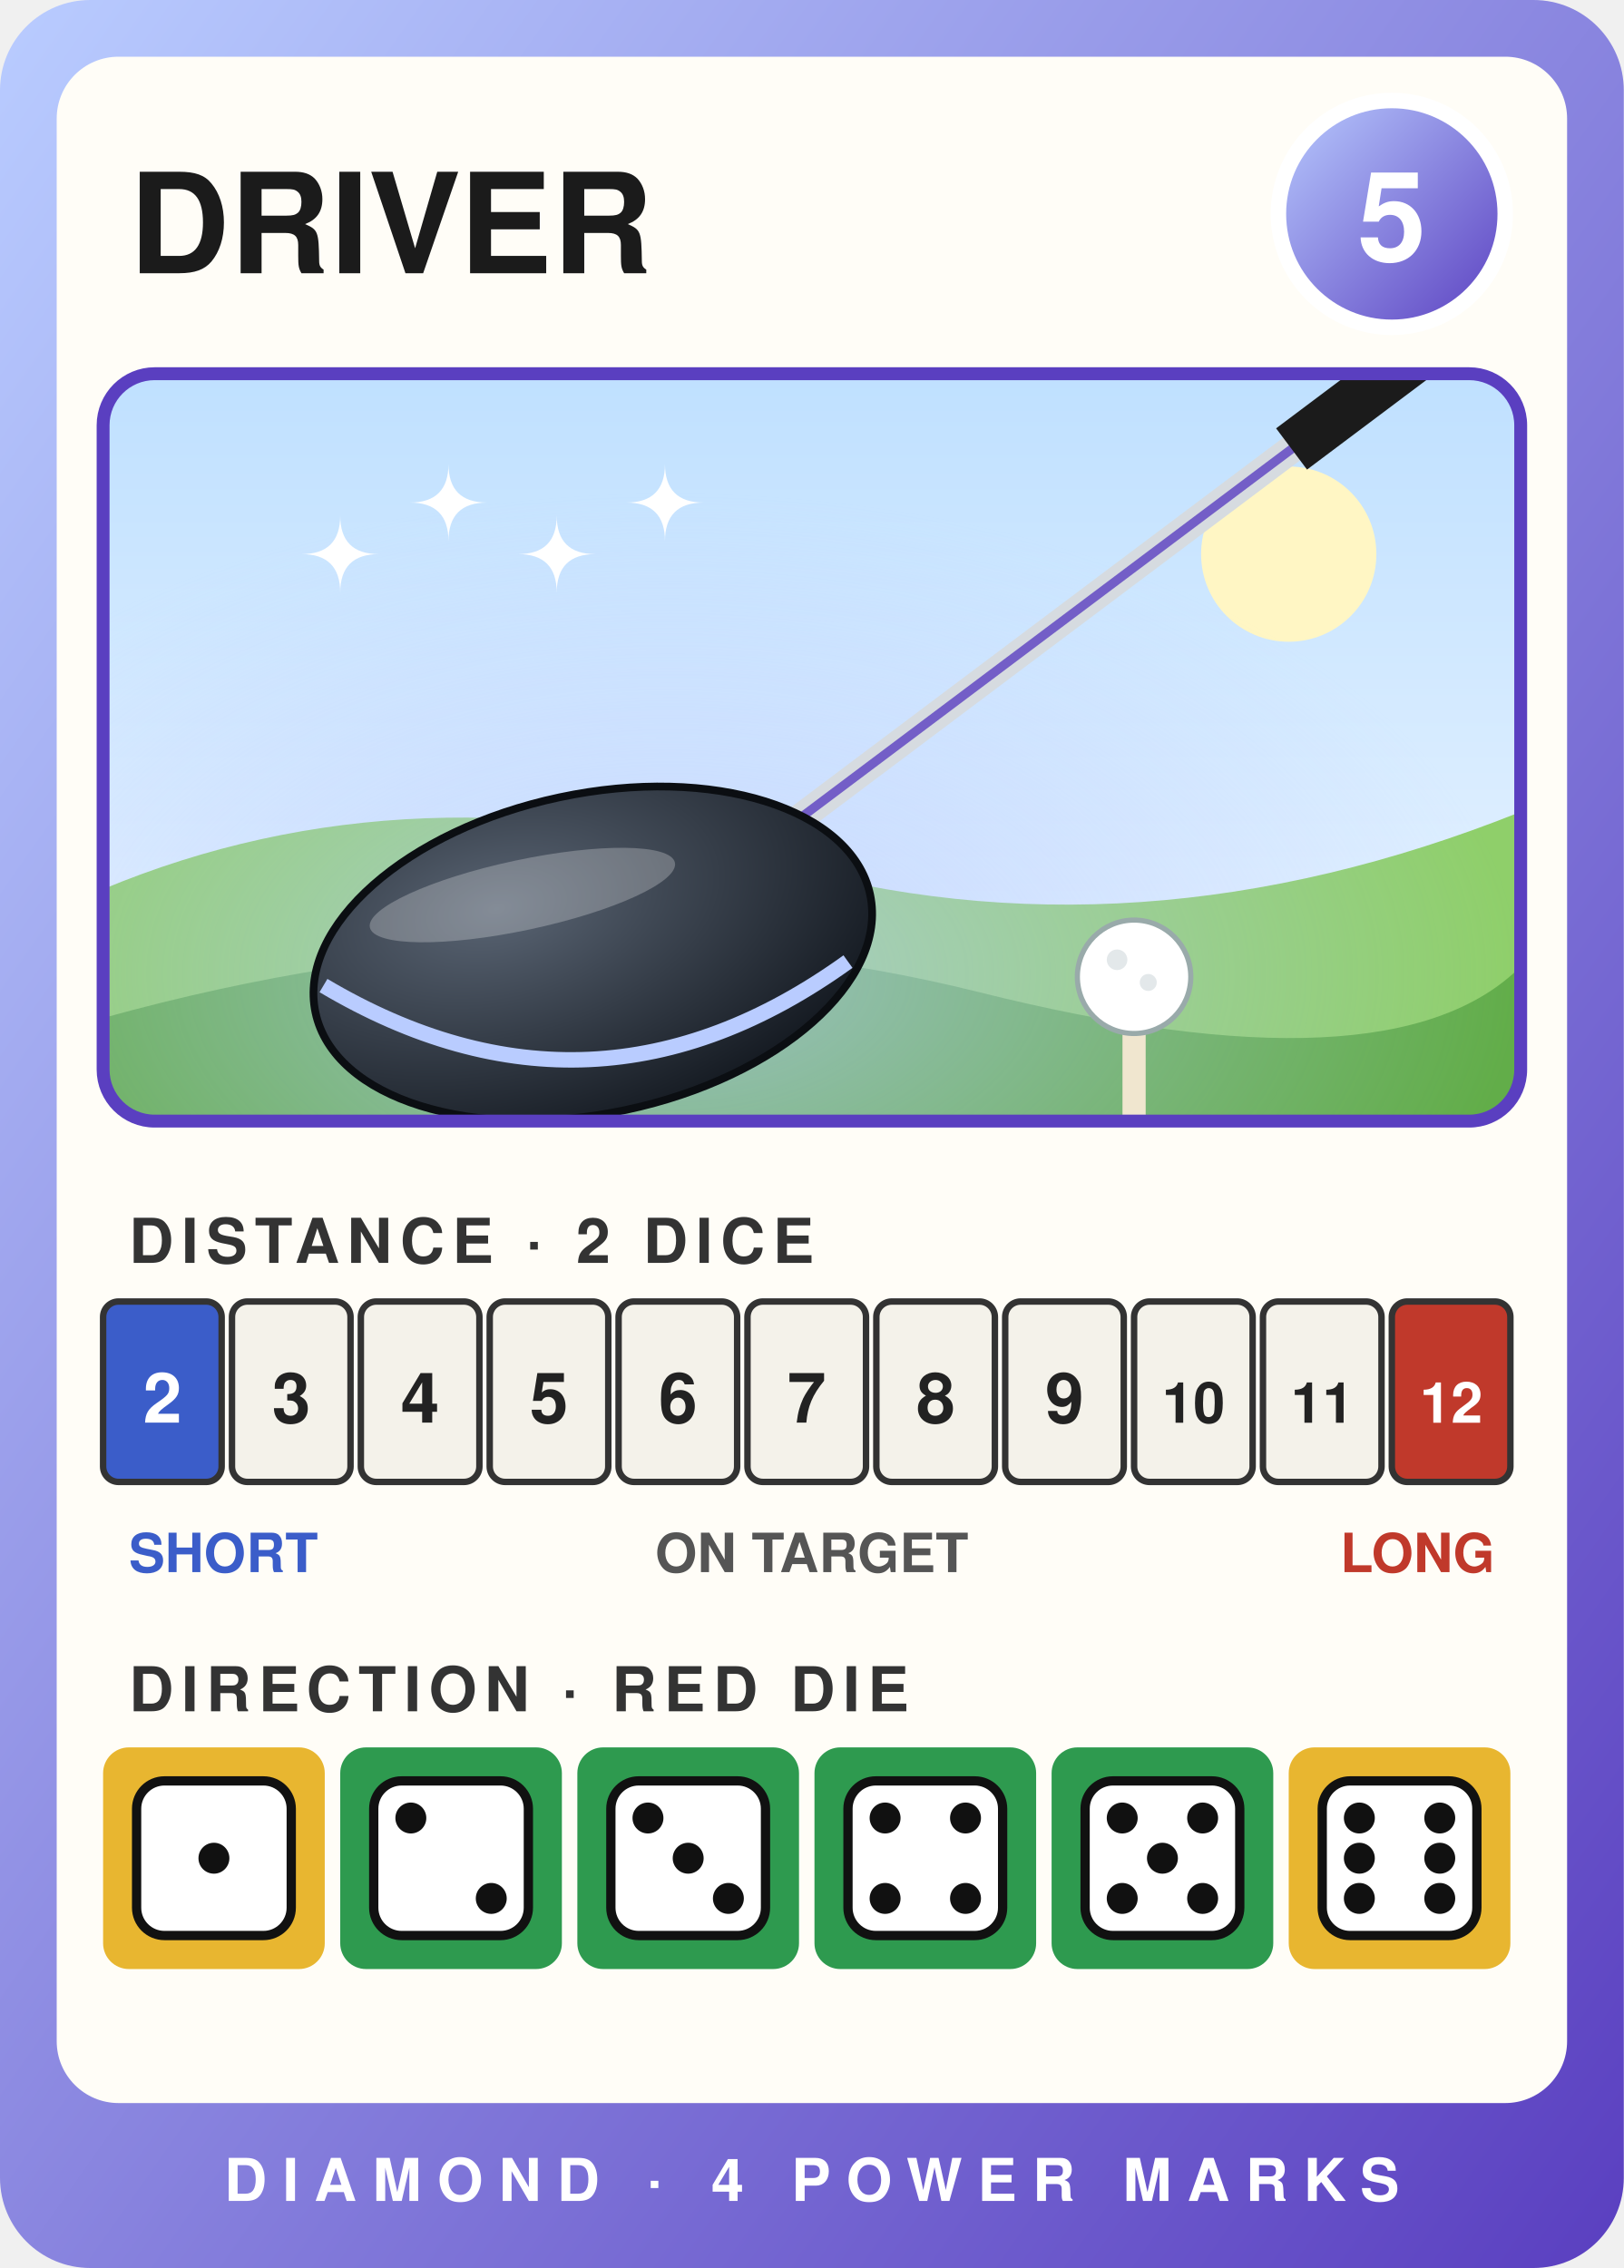
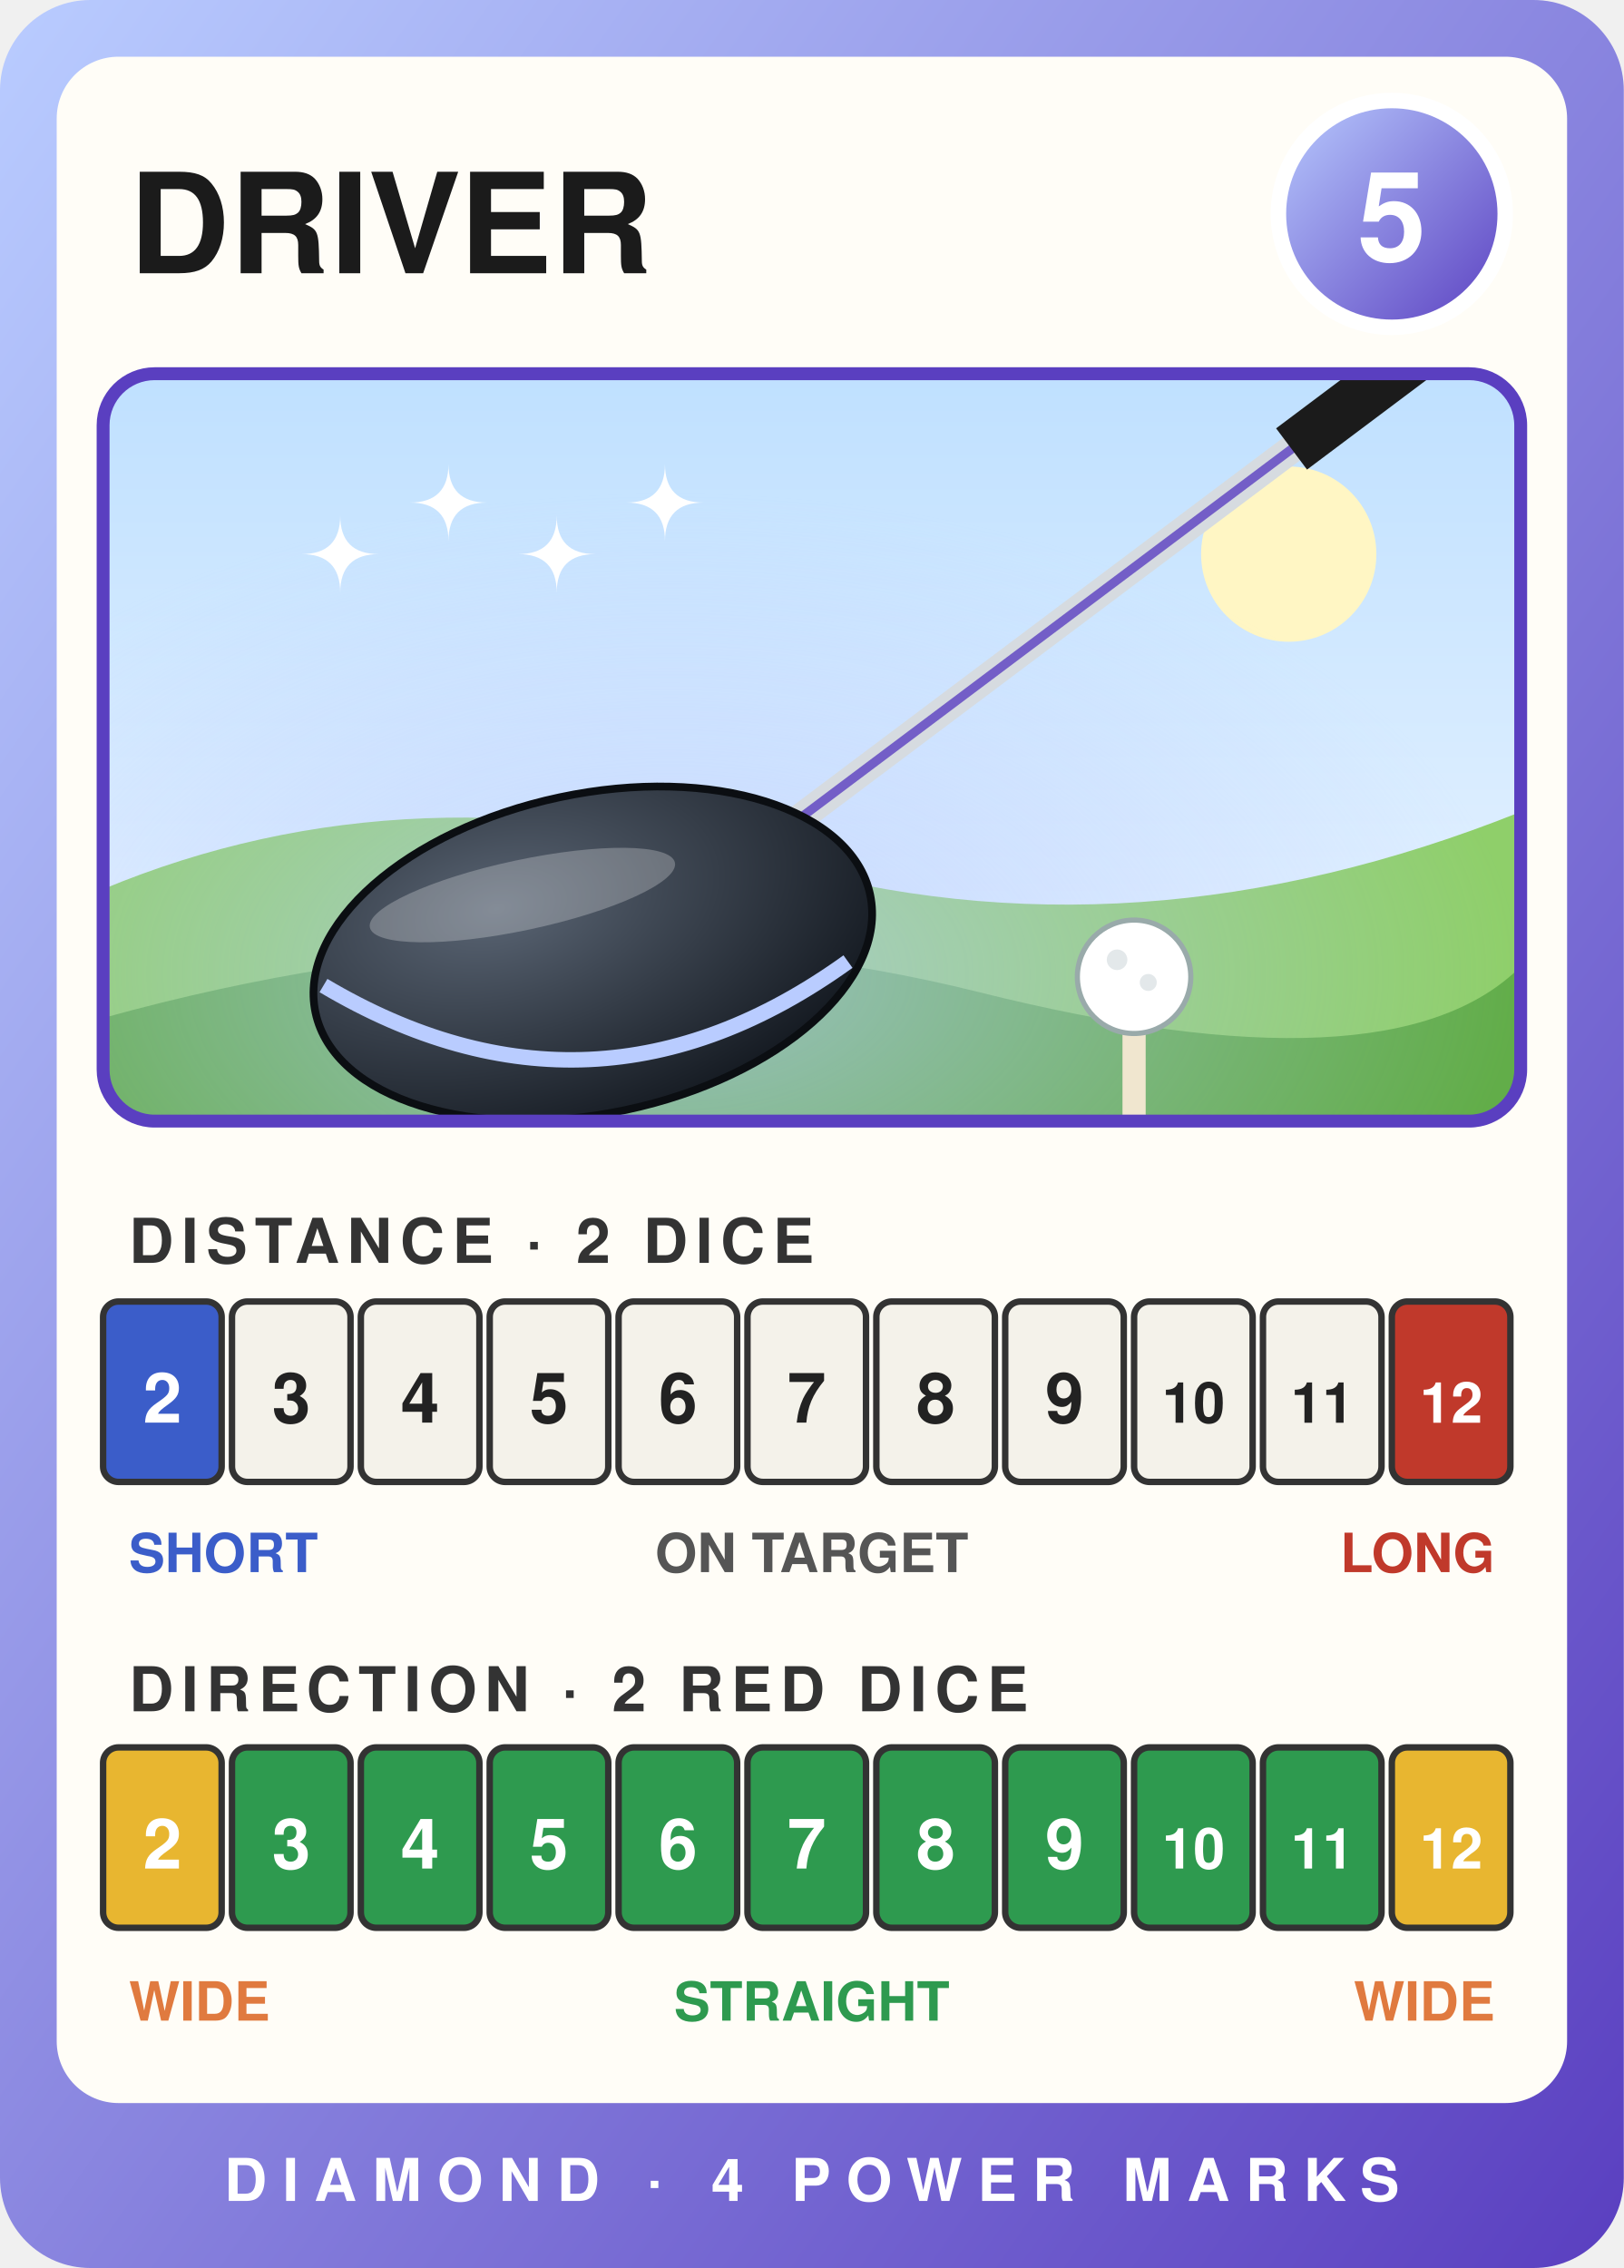
<svg xmlns="http://www.w3.org/2000/svg" width="63mm" height="88mm" viewBox="0 0 63 88" font-family="Helvetica, Arial, sans-serif">
  <defs>
    <linearGradient id="frdriver5" x1="0" y1="0" x2="1" y2="1">
      <stop offset="0" stop-color="#b9ccff" />
      <stop offset="1" stop-color="#5a3fc0" />
    </linearGradient>
    <clipPath id="artdriver5">
      <rect x="4" y="14.5" width="55" height="29" rx="2" />
    </clipPath>
  </defs>
  <rect width="63" height="88" rx="3.5" fill="url(#frdriver5)" />
  <rect x="2.2" y="2.2" width="58.6" height="79.4" rx="2.4" fill="#fffdf7" />
  <text x="5" y="10.6" font-size="5.4" font-weight="800" fill="#1b1b1b">DRIVER</text>
  <circle cx="54" cy="8.3" r="4.4" fill="url(#frdriver5)" stroke="#fff" stroke-width="0.6" />
  <text x="54" y="10.1" text-anchor="middle" font-size="4.8" font-weight="800" fill="#fff">5</text>
  <g clip-path="url(#artdriver5)">
    <g transform="translate(4 14.5)">
      <defs>
        <linearGradient id="skydriver5" x1="0" y1="0" x2="0" y2="1">
          <stop offset="0" stop-color="#bfe0ff" />
          <stop offset="1" stop-color="#f2f8ff" />
        </linearGradient>
        <linearGradient id="steeldriver5" x1="0" y1="0" x2="1" y2="1">
          <stop offset="0" stop-color="#f4f6f8" />
          <stop offset="0.5" stop-color="#b9c2ca" />
          <stop offset="1" stop-color="#6f7a84" />
        </linearGradient>
        <radialGradient id="headdriver5" cx="0.35" cy="0.3" r="0.8">
          <stop offset="0" stop-color="#5a6574" />
          <stop offset="1" stop-color="#11161d" />
        </radialGradient>
        <radialGradient id="wooddriver5" cx="0.35" cy="0.3" r="0.8">
          <stop offset="0" stop-color="#c58a50" />
          <stop offset="1" stop-color="#5a3315" />
        </radialGradient>
        <radialGradient id="glowdriver5" cx="0.4" cy="0.75" r="0.6">
          <stop offset="0" stop-color="#b9ccff" stop-opacity="0.65" />
          <stop offset="1" stop-color="#b9ccff" stop-opacity="0" />
        </radialGradient>
      </defs>
      <rect width="55" height="31" fill="url(#skydriver5)" />
      <circle cx="46" cy="7" r="3.4" fill="#fff6c4" />
      <path d="M0 20 Q 12 15 26 19 T 55 17 V31 H0 Z" fill="#8fcf6a" />
      <path d="M0 25 Q 18 20 34 24 T 55 23 V31 H0 Z" fill="#62ad49" />
      <rect width="55" height="31" fill="url(#glowdriver5)" />
      <line x1="25.82" y1="18.16" x2="54" y2="-3" stroke="#d6dbe0" stroke-width="1.1" />
      <line x1="25.82" y1="18.16" x2="54" y2="-3" stroke="#5a3fc0" stroke-width="0.35" opacity="0.8" />
      <line x1="46.11" y1="2.92" x2="54" y2="-3" stroke="#1b1b1b" stroke-width="2" />
      <ellipse cx="19" cy="22.5" rx="11" ry="6.2" transform="rotate(-12 19 22.5)" fill="url(#headdriver5)" stroke="#0b0e12" stroke-width="0.3" />
      <ellipse cx="16.8" cy="19.71" rx="6.05" ry="1.364" transform="rotate(-12 19 22.5)" fill="#fff" opacity="0.25" />
      <path d="M 8.55 23.74 Q 19 29.94 28.9 22.81" stroke="#b9ccff" stroke-width="0.6" fill="none" />
      <line x1="40" y1="25" x2="40" y2="29.5" stroke="#f0e6cf" stroke-width="0.9" />
      <circle cx="40" cy="23.4" r="2.2" fill="#fff" stroke="#9aa" stroke-width="0.2" />
      <circle cx="39.34" cy="22.74" r="0.4" fill="#e3e8ea" />
      <circle cx="40.55" cy="23.62" r="0.33" fill="#e3e8ea" />
      <path d="M 9.2 5.5 Q 9.2 7 10.7 7 Q 9.2 7 9.2 8.5 Q 9.2 7 7.7 7 Q 9.2 7 9.2 5.5 Z" fill="#fff" />
      <path d="M 13.4 3.5 Q 13.4 5 14.9 5 Q 13.4 5 13.4 6.5 Q 13.4 5 11.9 5 Q 13.4 5 13.4 3.5 Z" fill="#fff" />
      <path d="M 17.6 5.5 Q 17.6 7 19.1 7 Q 17.6 7 17.6 8.5 Q 17.6 7 16.1 7 Q 17.6 7 17.6 5.5 Z" fill="#fff" />
      <path d="M 21.8 3.5 Q 21.8 5 23.3 5 Q 21.8 5 21.8 6.5 Q 21.8 5 20.3 5 Q 21.8 5 21.8 3.5 Z" fill="#fff" />
    </g>
  </g>
  <rect x="4" y="14.5" width="55" height="29" rx="2" fill="none" stroke="#5a3fc0" stroke-width="0.5" />
  <text x="5" y="49" font-size="2.4" font-weight="800" fill="#333" letter-spacing="0.3">DISTANCE · 2 DICE</text>
  <rect x="4" y="50.5" width="4.6" height="7" rx="0.6" fill="#3b5dc9" stroke="#333" stroke-width="0.25" />
  <text x="6.3" y="55.2" text-anchor="middle" font-size="2.7" font-weight="800" fill="#fff">2</text>
  <rect x="9" y="50.5" width="4.6" height="7" rx="0.6" fill="#f4f2ea" stroke="#333" stroke-width="0.25" />
  <text x="11.3" y="55.2" text-anchor="middle" font-size="2.7" font-weight="800" fill="#222">3</text>
  <rect x="14" y="50.5" width="4.6" height="7" rx="0.6" fill="#f4f2ea" stroke="#333" stroke-width="0.25" />
  <text x="16.3" y="55.2" text-anchor="middle" font-size="2.7" font-weight="800" fill="#222">4</text>
  <rect x="19" y="50.5" width="4.6" height="7" rx="0.6" fill="#f4f2ea" stroke="#333" stroke-width="0.25" />
  <text x="21.3" y="55.2" text-anchor="middle" font-size="2.7" font-weight="800" fill="#222">5</text>
  <rect x="24" y="50.5" width="4.6" height="7" rx="0.6" fill="#f4f2ea" stroke="#333" stroke-width="0.25" />
  <text x="26.3" y="55.2" text-anchor="middle" font-size="2.7" font-weight="800" fill="#222">6</text>
  <rect x="29" y="50.5" width="4.6" height="7" rx="0.6" fill="#f4f2ea" stroke="#333" stroke-width="0.25" />
  <text x="31.3" y="55.2" text-anchor="middle" font-size="2.7" font-weight="800" fill="#222">7</text>
  <rect x="34" y="50.5" width="4.6" height="7" rx="0.6" fill="#f4f2ea" stroke="#333" stroke-width="0.25" />
  <text x="36.3" y="55.2" text-anchor="middle" font-size="2.7" font-weight="800" fill="#222">8</text>
  <rect x="39" y="50.5" width="4.6" height="7" rx="0.6" fill="#f4f2ea" stroke="#333" stroke-width="0.25" />
  <text x="41.3" y="55.2" text-anchor="middle" font-size="2.7" font-weight="800" fill="#222">9</text>
  <rect x="44" y="50.5" width="4.6" height="7" rx="0.6" fill="#f4f2ea" stroke="#333" stroke-width="0.25" />
  <text x="46.3" y="55.2" text-anchor="middle" font-size="2.2" font-weight="800" fill="#222">10</text>
  <rect x="49" y="50.5" width="4.6" height="7" rx="0.6" fill="#f4f2ea" stroke="#333" stroke-width="0.25" />
  <text x="51.3" y="55.2" text-anchor="middle" font-size="2.2" font-weight="800" fill="#222">11</text>
  <rect x="54" y="50.5" width="4.6" height="7" rx="0.6" fill="#c0392b" stroke="#333" stroke-width="0.25" />
  <text x="56.3" y="55.2" text-anchor="middle" font-size="2.2" font-weight="800" fill="#fff">12</text>
  <text x="5" y="61" font-size="2.1" fill="#3b5dc9" font-weight="800">SHORT</text>
  <text x="31.5" y="61" text-anchor="middle" font-size="2.1" fill="#555" font-weight="800">ON TARGET</text>
  <text x="58" y="61" text-anchor="end" font-size="2.1" fill="#c0392b" font-weight="800">LONG</text>
-   <text x="5" y="66.4" font-size="2.4" font-weight="800" fill="#333" letter-spacing="0.3">DIRECTION · RED DIE</text>
-   <rect x="4" y="67.8" width="8.6" height="8.6" rx="1" fill="#e8b630" />
-   <rect x="5.3" y="69.1" width="6" height="6" rx="1.08" fill="#fff" stroke="#111" stroke-width="0.36" />
-   <circle cx="8.3" cy="72.1" r="0.6" fill="#111" />
-   <rect x="13.2" y="67.8" width="8.6" height="8.6" rx="1" fill="#2e9a4f" />
-   <rect x="14.5" y="69.1" width="6" height="6" rx="1.08" fill="#fff" stroke="#111" stroke-width="0.36" />
-   <circle cx="15.94" cy="70.54" r="0.6" fill="#111" />
-   <circle cx="19.06" cy="73.66" r="0.6" fill="#111" />
-   <rect x="22.4" y="67.8" width="8.6" height="8.6" rx="1" fill="#2e9a4f" />
-   <rect x="23.7" y="69.1" width="6" height="6" rx="1.08" fill="#fff" stroke="#111" stroke-width="0.36" />
-   <circle cx="25.14" cy="70.54" r="0.6" fill="#111" />
-   <circle cx="26.7" cy="72.1" r="0.6" fill="#111" />
-   <circle cx="28.26" cy="73.66" r="0.6" fill="#111" />
-   <rect x="31.6" y="67.8" width="8.6" height="8.6" rx="1" fill="#2e9a4f" />
-   <rect x="32.9" y="69.1" width="6" height="6" rx="1.08" fill="#fff" stroke="#111" stroke-width="0.36" />
-   <circle cx="34.34" cy="70.54" r="0.6" fill="#111" />
-   <circle cx="37.46" cy="70.54" r="0.6" fill="#111" />
-   <circle cx="34.34" cy="73.66" r="0.6" fill="#111" />
-   <circle cx="37.46" cy="73.66" r="0.6" fill="#111" />
-   <rect x="40.8" y="67.8" width="8.6" height="8.6" rx="1" fill="#2e9a4f" />
-   <rect x="42.1" y="69.1" width="6" height="6" rx="1.08" fill="#fff" stroke="#111" stroke-width="0.36" />
-   <circle cx="43.54" cy="70.54" r="0.6" fill="#111" />
-   <circle cx="46.66" cy="70.54" r="0.6" fill="#111" />
-   <circle cx="45.1" cy="72.1" r="0.6" fill="#111" />
-   <circle cx="43.54" cy="73.66" r="0.6" fill="#111" />
-   <circle cx="46.66" cy="73.66" r="0.6" fill="#111" />
-   <rect x="50" y="67.8" width="8.6" height="8.6" rx="1" fill="#e8b630" />
-   <rect x="51.3" y="69.1" width="6" height="6" rx="1.08" fill="#fff" stroke="#111" stroke-width="0.36" />
-   <circle cx="52.74" cy="70.54" r="0.6" fill="#111" />
-   <circle cx="55.86" cy="70.54" r="0.6" fill="#111" />
-   <circle cx="52.74" cy="72.1" r="0.6" fill="#111" />
-   <circle cx="55.86" cy="72.1" r="0.6" fill="#111" />
-   <circle cx="52.74" cy="73.66" r="0.6" fill="#111" />
-   <circle cx="55.86" cy="73.66" r="0.6" fill="#111" />
+   <text x="5" y="66.4" font-size="2.4" font-weight="800" fill="#333" letter-spacing="0.3">DIRECTION · 2 RED DICE</text>
+   <rect x="4" y="67.8" width="4.6" height="7" rx="0.6" fill="#e8b630" stroke="#333" stroke-width="0.25" />
+   <text x="6.3" y="72.5" text-anchor="middle" font-size="2.7" font-weight="800" fill="#fff">2</text>
+   <rect x="9" y="67.8" width="4.6" height="7" rx="0.6" fill="#2e9a4f" stroke="#333" stroke-width="0.25" />
+   <text x="11.3" y="72.5" text-anchor="middle" font-size="2.7" font-weight="800" fill="#fff">3</text>
+   <rect x="14" y="67.8" width="4.6" height="7" rx="0.6" fill="#2e9a4f" stroke="#333" stroke-width="0.25" />
+   <text x="16.3" y="72.5" text-anchor="middle" font-size="2.7" font-weight="800" fill="#fff">4</text>
+   <rect x="19" y="67.8" width="4.6" height="7" rx="0.6" fill="#2e9a4f" stroke="#333" stroke-width="0.25" />
+   <text x="21.3" y="72.5" text-anchor="middle" font-size="2.7" font-weight="800" fill="#fff">5</text>
+   <rect x="24" y="67.8" width="4.6" height="7" rx="0.6" fill="#2e9a4f" stroke="#333" stroke-width="0.25" />
+   <text x="26.3" y="72.5" text-anchor="middle" font-size="2.7" font-weight="800" fill="#fff">6</text>
+   <rect x="29" y="67.8" width="4.6" height="7" rx="0.6" fill="#2e9a4f" stroke="#333" stroke-width="0.25" />
+   <text x="31.3" y="72.5" text-anchor="middle" font-size="2.7" font-weight="800" fill="#fff">7</text>
+   <rect x="34" y="67.8" width="4.6" height="7" rx="0.6" fill="#2e9a4f" stroke="#333" stroke-width="0.25" />
+   <text x="36.3" y="72.5" text-anchor="middle" font-size="2.7" font-weight="800" fill="#fff">8</text>
+   <rect x="39" y="67.8" width="4.6" height="7" rx="0.6" fill="#2e9a4f" stroke="#333" stroke-width="0.25" />
+   <text x="41.3" y="72.5" text-anchor="middle" font-size="2.7" font-weight="800" fill="#fff">9</text>
+   <rect x="44" y="67.8" width="4.6" height="7" rx="0.6" fill="#2e9a4f" stroke="#333" stroke-width="0.25" />
+   <text x="46.3" y="72.5" text-anchor="middle" font-size="2.2" font-weight="800" fill="#fff">10</text>
+   <rect x="49" y="67.8" width="4.6" height="7" rx="0.6" fill="#2e9a4f" stroke="#333" stroke-width="0.25" />
+   <text x="51.3" y="72.5" text-anchor="middle" font-size="2.2" font-weight="800" fill="#fff">11</text>
+   <rect x="54" y="67.8" width="4.6" height="7" rx="0.6" fill="#e8b630" stroke="#333" stroke-width="0.25" />
+   <text x="56.3" y="72.5" text-anchor="middle" font-size="2.2" font-weight="800" fill="#fff">12</text>
+   <text x="5" y="78.4" font-size="2.1" fill="#e07a3f" font-weight="800">WIDE</text>
+   <text x="31.5" y="78.4" text-anchor="middle" font-size="2.1" fill="#2e9a4f" font-weight="800">STRAIGHT</text>
+   <text x="58" y="78.4" text-anchor="end" font-size="2.1" fill="#e07a3f" font-weight="800">WIDE</text>
  <text x="31.5" y="85.4" text-anchor="middle" font-size="2.3" font-weight="800" fill="#fff" letter-spacing="0.6">DIAMOND · 4 POWER MARKS</text>
</svg>
